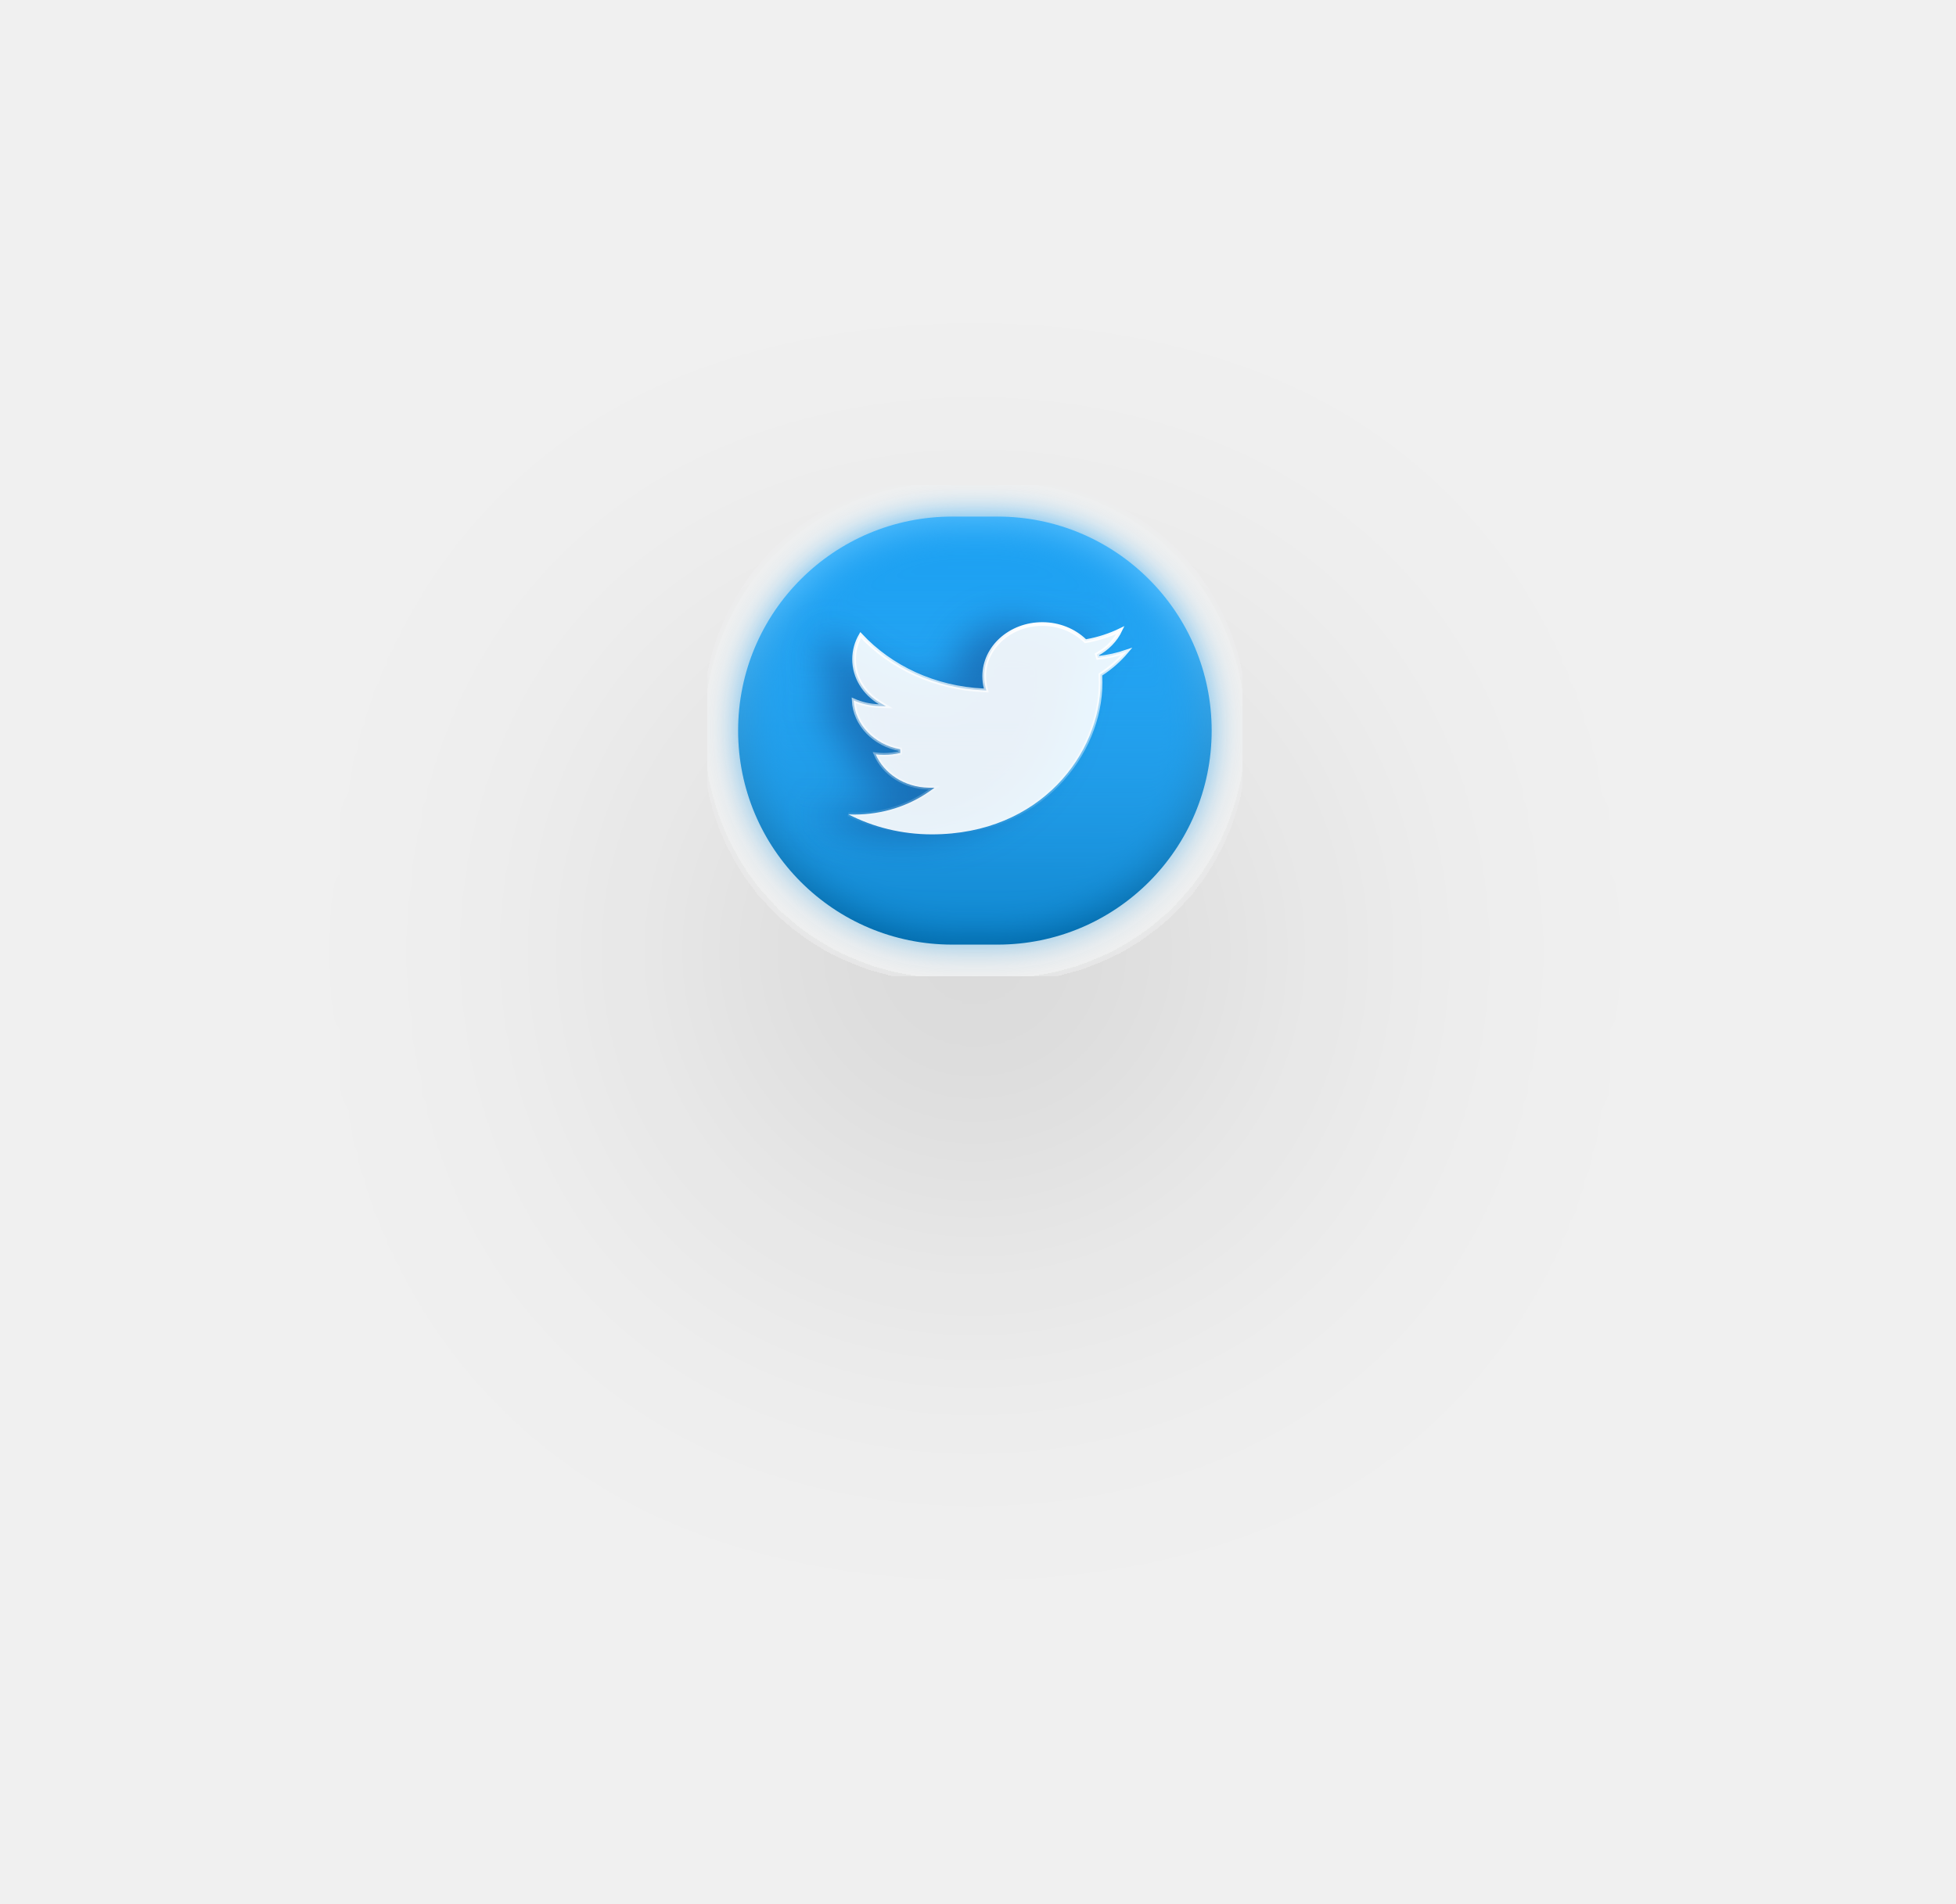
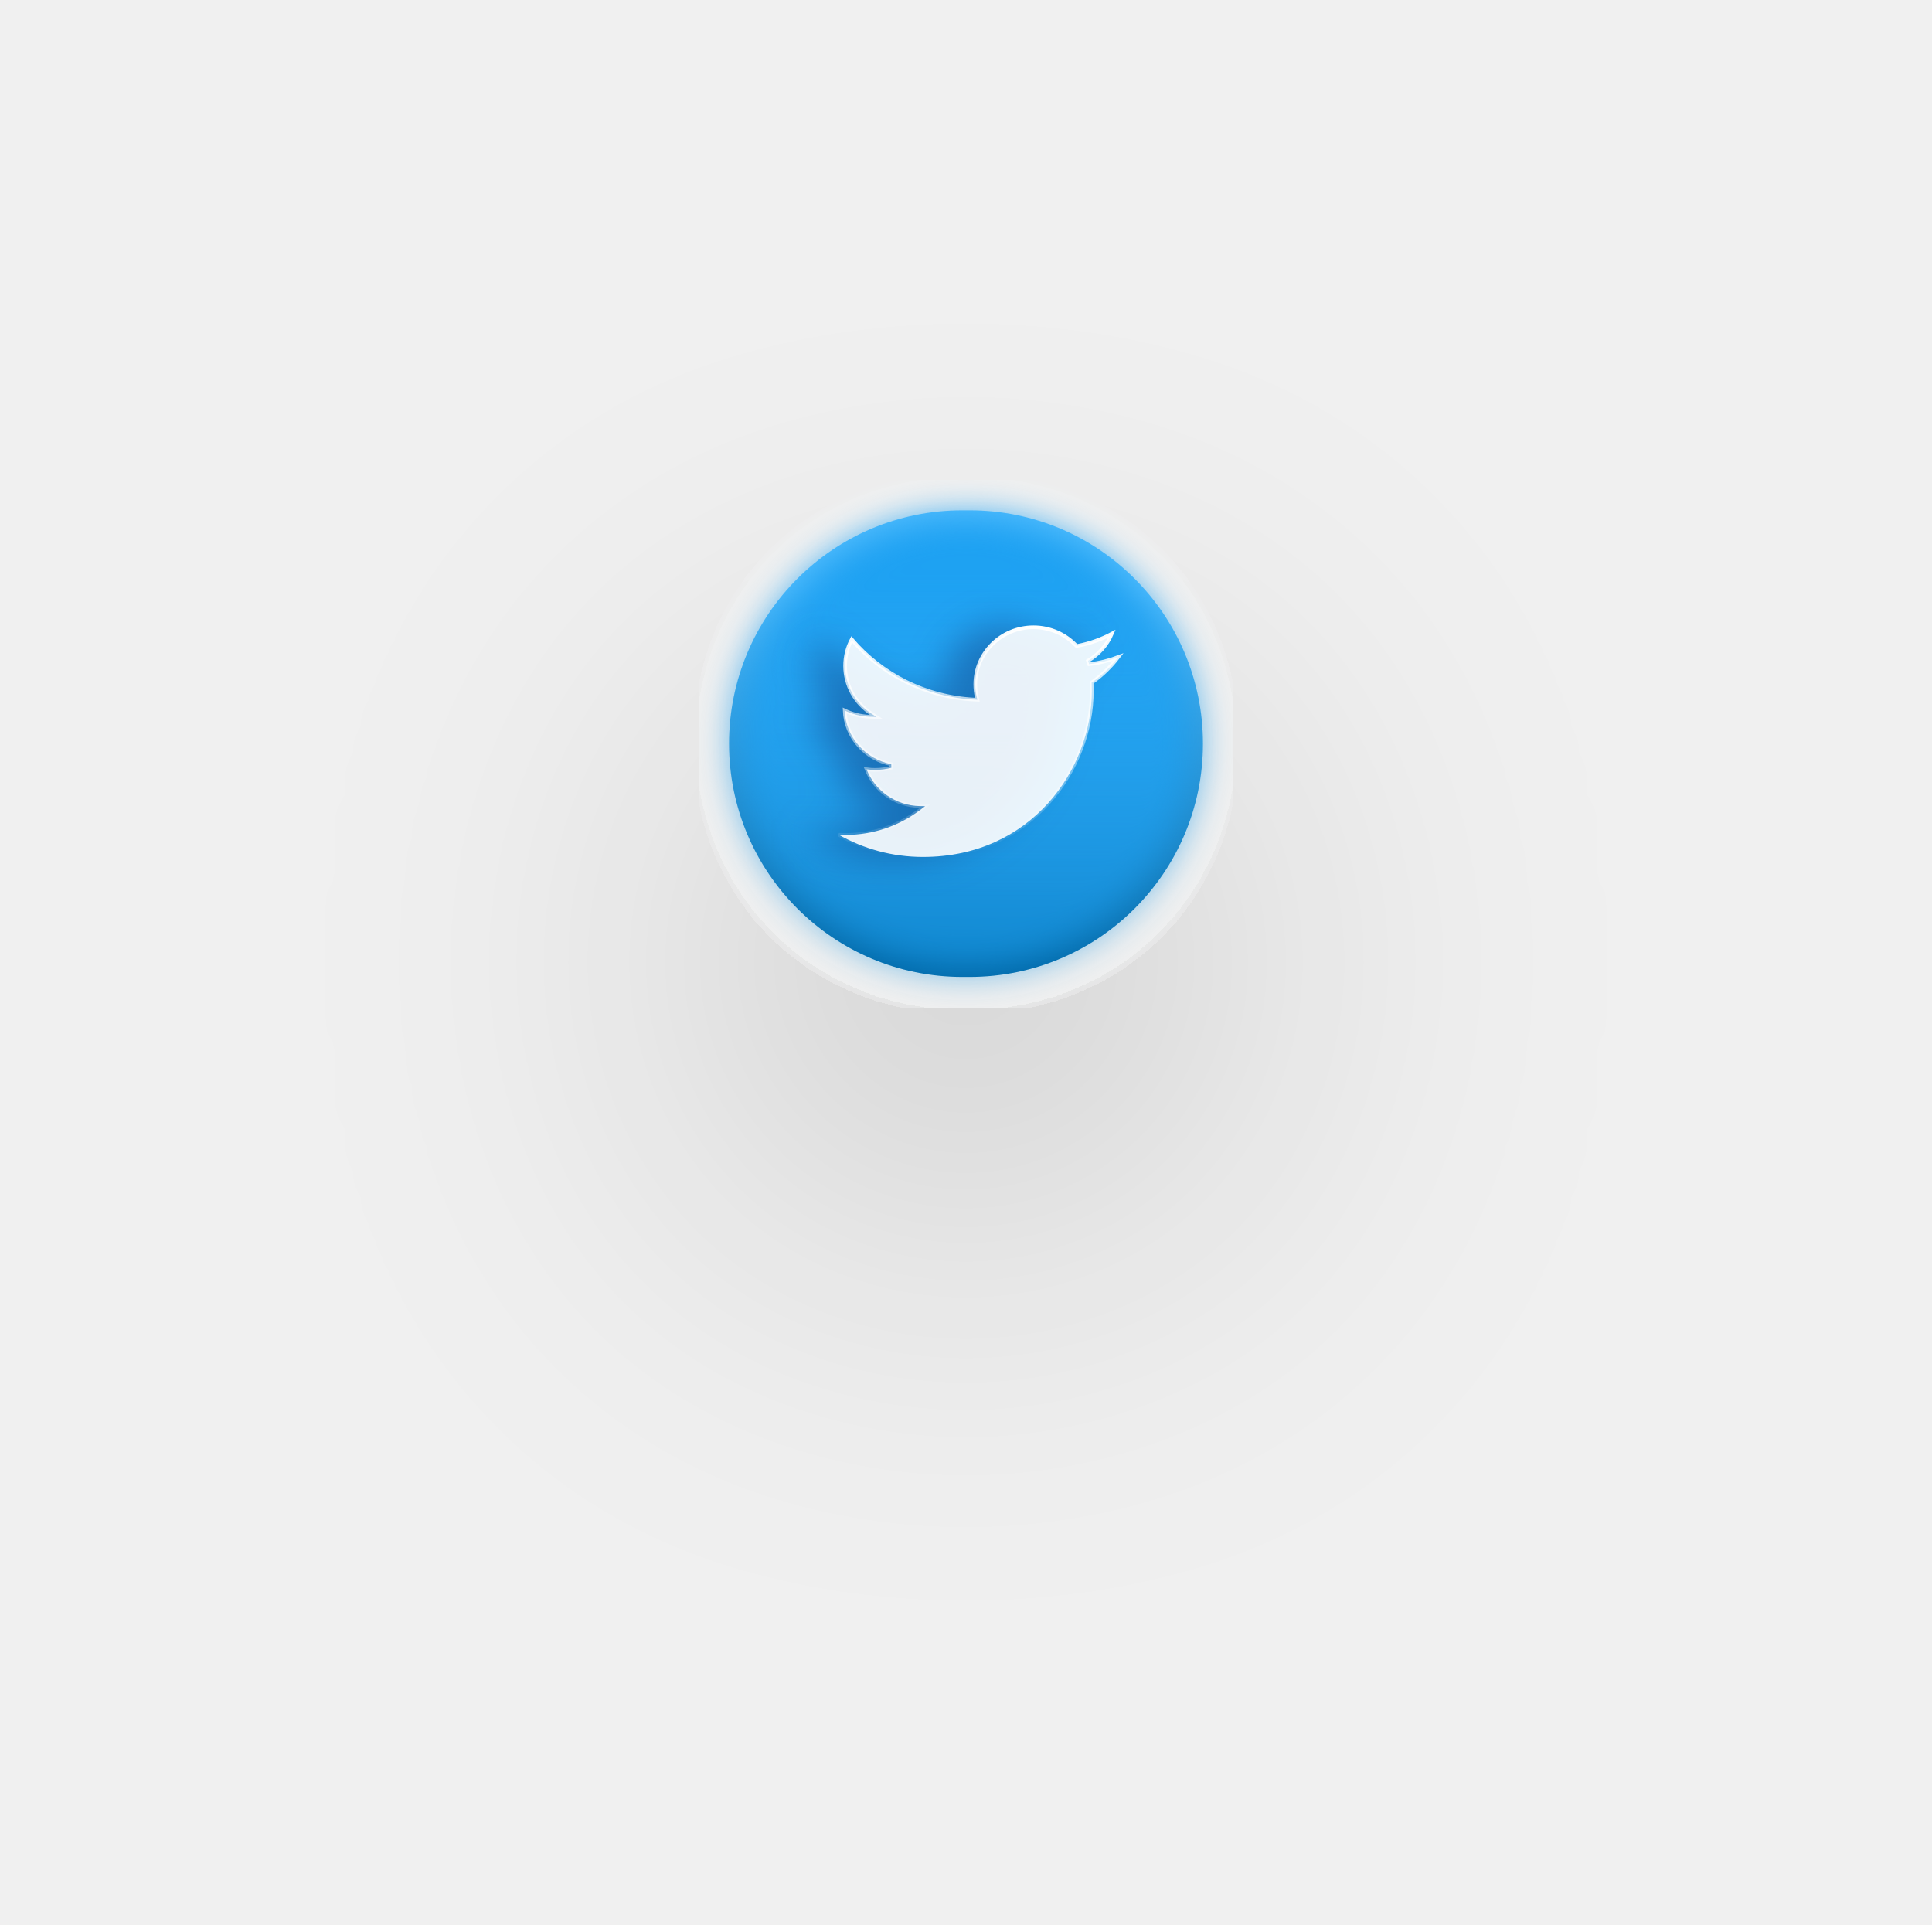
- <svg xmlns="http://www.w3.org/2000/svg" width="265" height="258" viewBox="0 0 265 258" fill="none">
-   <g filter="url(#filter0_d_821_10789)">
-     <rect x="100" y="70" width="64.157" height="58" rx="29" fill="url(#paint0_linear_821_10789)" />
-     <g filter="url(#filter1_f_821_10789)">
-       <rect x="100.833" y="70.753" width="62.491" height="56.493" rx="28.247" fill="url(#paint1_linear_821_10789)" />
-       <rect x="101.083" y="71.003" width="61.991" height="55.993" rx="27.997" stroke="url(#paint2_linear_821_10789)" stroke-width="0.5" />
+ <svg xmlns="http://www.w3.org/2000/svg" width="265" height="264" viewBox="0 0 265 264" fill="none">
+   <g filter="url(#filter0_d_853_9220)">
+     <rect x="100" y="70" width="65" height="64" rx="32" fill="url(#paint0_linear_853_9220)" />
+     <g filter="url(#filter1_f_853_9220)">
+       <rect x="100.844" y="70.831" width="63.312" height="62.338" rx="31.169" fill="url(#paint1_linear_853_9220)" />
+       <rect x="101.094" y="71.081" width="62.812" height="61.838" rx="30.919" stroke="url(#paint2_linear_853_9220)" stroke-width="0.5" />
    </g>
-     <g filter="url(#filter2_f_821_10789)">
-       <path d="M149.219 87.744C147.764 88.328 146.198 88.721 144.556 88.897C146.233 87.991 147.519 86.557 148.126 84.846C146.557 85.686 144.82 86.295 142.97 86.624C141.489 85.201 139.378 84.311 137.043 84.311C132.559 84.311 128.924 87.589 128.924 91.633C128.924 92.206 128.995 92.764 129.134 93.301C122.386 92.995 116.402 90.081 112.397 85.652C111.698 86.732 111.298 87.99 111.298 89.333C111.298 91.873 112.731 94.114 114.91 95.426C113.58 95.388 112.327 95.058 111.232 94.51C111.232 94.54 111.232 94.572 111.232 94.603C111.232 98.149 114.031 101.108 117.745 101.781C117.064 101.948 116.347 102.038 115.606 102.038C115.082 102.038 114.574 101.992 114.078 101.906C115.112 104.814 118.11 106.932 121.663 106.99C118.884 108.954 115.383 110.125 111.579 110.125C110.924 110.125 110.277 110.09 109.642 110.022C113.236 112.1 117.504 113.311 122.089 113.311C137.024 113.311 145.191 102.156 145.191 92.481C145.191 92.164 145.184 91.847 145.168 91.533C146.754 90.503 148.131 89.213 149.219 87.744Z" fill="#13488C" fill-opacity="0.5" />
+     <g filter="url(#filter2_f_853_9220)">
+       <path d="M149.866 89.58C148.392 90.224 146.806 90.658 145.141 90.852C146.841 89.853 148.144 88.27 148.758 86.382C147.169 87.308 145.409 87.981 143.534 88.344C142.034 86.774 139.896 85.792 137.53 85.792C132.987 85.792 129.304 89.409 129.304 93.871C129.304 94.503 129.377 95.119 129.517 95.712C122.68 95.374 116.618 92.159 112.56 87.271C111.852 88.463 111.447 89.851 111.447 91.333C111.447 94.135 112.899 96.609 115.106 98.057C113.759 98.014 112.49 97.651 111.38 97.046C111.379 97.079 111.379 97.114 111.379 97.148C111.379 101.062 114.215 104.326 117.979 105.069C117.289 105.253 116.562 105.352 115.811 105.352C115.281 105.352 114.765 105.302 114.263 105.207C115.311 108.416 118.348 110.752 121.948 110.817C119.132 112.984 115.586 114.276 111.731 114.276C111.068 114.276 110.412 114.238 109.769 114.162C113.41 116.456 117.734 117.792 122.379 117.792C137.511 117.792 145.785 105.483 145.785 94.807C145.785 94.457 145.778 94.107 145.762 93.76C147.369 92.624 148.764 91.2 149.866 89.58Z" fill="#13488C" fill-opacity="0.5" />
    </g>
-     <path d="M141.209 84.561C143.481 84.561 145.53 85.427 146.963 86.804L147.054 86.893L147.18 86.87C148.82 86.579 150.373 86.069 151.802 85.376C151.15 86.753 150.024 87.909 148.603 88.677L148.748 89.145C150.103 89 151.406 88.706 152.64 88.284C151.668 89.444 150.506 90.474 149.198 91.323L149.078 91.401L149.085 91.545C149.1 91.855 149.107 92.168 149.107 92.481C149.107 102.023 141.047 113.061 126.255 113.062C122.138 113.062 118.282 112.072 114.947 110.355C115.211 110.367 115.477 110.375 115.744 110.375C119.6 110.375 123.151 109.188 125.973 107.194L126.598 106.753L125.833 106.74C122.538 106.686 119.752 104.814 118.635 102.216C119.006 102.262 119.386 102.288 119.772 102.288C120.533 102.288 121.27 102.196 121.971 102.024L121.956 101.535C118.447 100.899 115.808 98.177 115.654 94.905C116.691 95.365 117.848 95.641 119.069 95.677L120.021 95.704L119.205 95.212C117.091 93.939 115.714 91.774 115.714 89.333C115.714 88.153 116.036 87.041 116.604 86.064C120.653 90.406 126.601 93.248 133.289 93.551L133.627 93.566L133.542 93.238C133.408 92.722 133.34 92.185 133.34 91.633C133.34 87.751 136.838 84.561 141.209 84.561Z" fill="white" fill-opacity="0.9" stroke="url(#paint3_linear_821_10789)" stroke-width="0.5" />
+     <path d="M141.751 86.042C144.047 86.042 146.12 86.995 147.574 88.517L147.669 88.615L147.803 88.589C149.473 88.266 151.052 87.699 152.505 86.93C151.845 88.481 150.692 89.779 149.235 90.636L149.391 91.1C150.78 90.938 152.115 90.608 153.379 90.133C152.383 91.442 151.186 92.603 149.838 93.557L149.727 93.635L149.733 93.772C149.749 94.115 149.756 94.46 149.756 94.807C149.756 105.371 141.569 117.542 126.6 117.542C122.39 117.542 118.449 116.431 115.048 114.501C115.347 114.517 115.649 114.526 115.952 114.526C119.864 114.525 123.463 113.215 126.321 111.016L126.887 110.58L126.173 110.568C122.829 110.507 119.989 108.426 118.862 105.521C119.244 105.573 119.634 105.603 120.032 105.603C120.805 105.603 121.553 105.5 122.264 105.311L122.248 104.824C118.695 104.123 116.001 101.107 115.856 97.456C116.907 97.964 118.081 98.268 119.319 98.307L120.206 98.335L119.464 97.848C117.323 96.443 115.918 94.046 115.918 91.333C115.918 90.023 116.245 88.79 116.823 87.706C120.921 92.491 126.946 95.627 133.726 95.961L134.059 95.978L133.981 95.653C133.845 95.081 133.774 94.484 133.774 93.871C133.774 89.552 137.342 86.042 141.751 86.042Z" fill="white" fill-opacity="0.9" stroke="url(#paint3_linear_853_9220)" stroke-width="0.5" />
  </g>
  <defs>
-     <filter id="filter0_d_821_10789" x="0" y="0" width="264.157" height="258" filterUnits="userSpaceOnUse" color-interpolation-filters="sRGB">
+     <filter id="filter0_d_853_9220" x="0" y="0" width="265" height="264" filterUnits="userSpaceOnUse" color-interpolation-filters="sRGB">
      <feFlood flood-opacity="0" result="BackgroundImageFix" />
      <feColorMatrix in="SourceAlpha" type="matrix" values="0 0 0 0 0 0 0 0 0 0 0 0 0 0 0 0 0 0 127 0" result="hardAlpha" />
      <feOffset dy="30" />
      <feGaussianBlur stdDeviation="50" />
      <feComposite in2="hardAlpha" operator="out" />
      <feColorMatrix type="matrix" values="0 0 0 0 0 0 0 0 0 0 0 0 0 0 0 0 0 0 0.15 0" />
-       <feBlend mode="normal" in2="BackgroundImageFix" result="effect1_dropShadow_821_10789" />
-       <feBlend mode="normal" in="SourceGraphic" in2="effect1_dropShadow_821_10789" result="shape" />
+       <feBlend mode="normal" in2="BackgroundImageFix" result="effect1_dropShadow_853_9220" />
+       <feBlend mode="normal" in="SourceGraphic" in2="effect1_dropShadow_853_9220" result="shape" />
    </filter>
-     <filter id="filter1_f_821_10789" x="95.833" y="65.753" width="72.491" height="66.493" filterUnits="userSpaceOnUse" color-interpolation-filters="sRGB">
+     <filter id="filter1_f_853_9220" x="95.844" y="65.831" width="73.311" height="72.338" filterUnits="userSpaceOnUse" color-interpolation-filters="sRGB">
      <feFlood flood-opacity="0" result="BackgroundImageFix" />
      <feBlend mode="normal" in="SourceGraphic" in2="BackgroundImageFix" result="shape" />
-       <feGaussianBlur stdDeviation="2.5" result="effect1_foregroundBlur_821_10789" />
+       <feGaussianBlur stdDeviation="2.5" result="effect1_foregroundBlur_853_9220" />
    </filter>
-     <filter id="filter2_f_821_10789" x="104.642" y="79.311" width="49.577" height="39" filterUnits="userSpaceOnUse" color-interpolation-filters="sRGB">
+     <filter id="filter2_f_853_9220" x="104.769" y="80.792" width="50.098" height="42" filterUnits="userSpaceOnUse" color-interpolation-filters="sRGB">
      <feFlood flood-opacity="0" result="BackgroundImageFix" />
      <feBlend mode="normal" in="SourceGraphic" in2="BackgroundImageFix" result="shape" />
-       <feGaussianBlur stdDeviation="2.5" result="effect1_foregroundBlur_821_10789" />
+       <feGaussianBlur stdDeviation="2.5" result="effect1_foregroundBlur_853_9220" />
    </filter>
-     <linearGradient id="paint0_linear_821_10789" x1="130.829" y1="126.493" x2="131.85" y2="73.197" gradientUnits="userSpaceOnUse">
+     <linearGradient id="paint0_linear_853_9220" x1="131.234" y1="132.338" x2="132.461" y2="73.532" gradientUnits="userSpaceOnUse">
      <stop stop-color="#0065A3" />
      <stop offset="0.87" stop-color="#58C0FF" />
    </linearGradient>
-     <linearGradient id="paint1_linear_821_10789" x1="132.078" y1="76.967" x2="132.078" y2="121.032" gradientUnits="userSpaceOnUse">
+     <linearGradient id="paint1_linear_853_9220" x1="132.5" y1="77.688" x2="132.5" y2="126.311" gradientUnits="userSpaceOnUse">
      <stop stop-color="#1DA1F2" />
      <stop offset="1" stop-color="#1DA1F2" stop-opacity="0.6" />
    </linearGradient>
-     <linearGradient id="paint2_linear_821_10789" x1="132.078" y1="70.753" x2="132.078" y2="127.246" gradientUnits="userSpaceOnUse">
+     <linearGradient id="paint2_linear_853_9220" x1="132.5" y1="70.831" x2="132.5" y2="133.168" gradientUnits="userSpaceOnUse">
      <stop stop-color="#1DA1F2" />
      <stop offset="1" stop-color="#046EAE" />
    </linearGradient>
-     <linearGradient id="paint3_linear_821_10789" x1="133.596" y1="84.311" x2="133.596" y2="113.311" gradientUnits="userSpaceOnUse">
+     <linearGradient id="paint3_linear_853_9220" x1="134.038" y1="85.792" x2="134.038" y2="117.792" gradientUnits="userSpaceOnUse">
      <stop stop-color="white" />
      <stop offset="1" stop-color="white" stop-opacity="0" />
    </linearGradient>
  </defs>
</svg>
